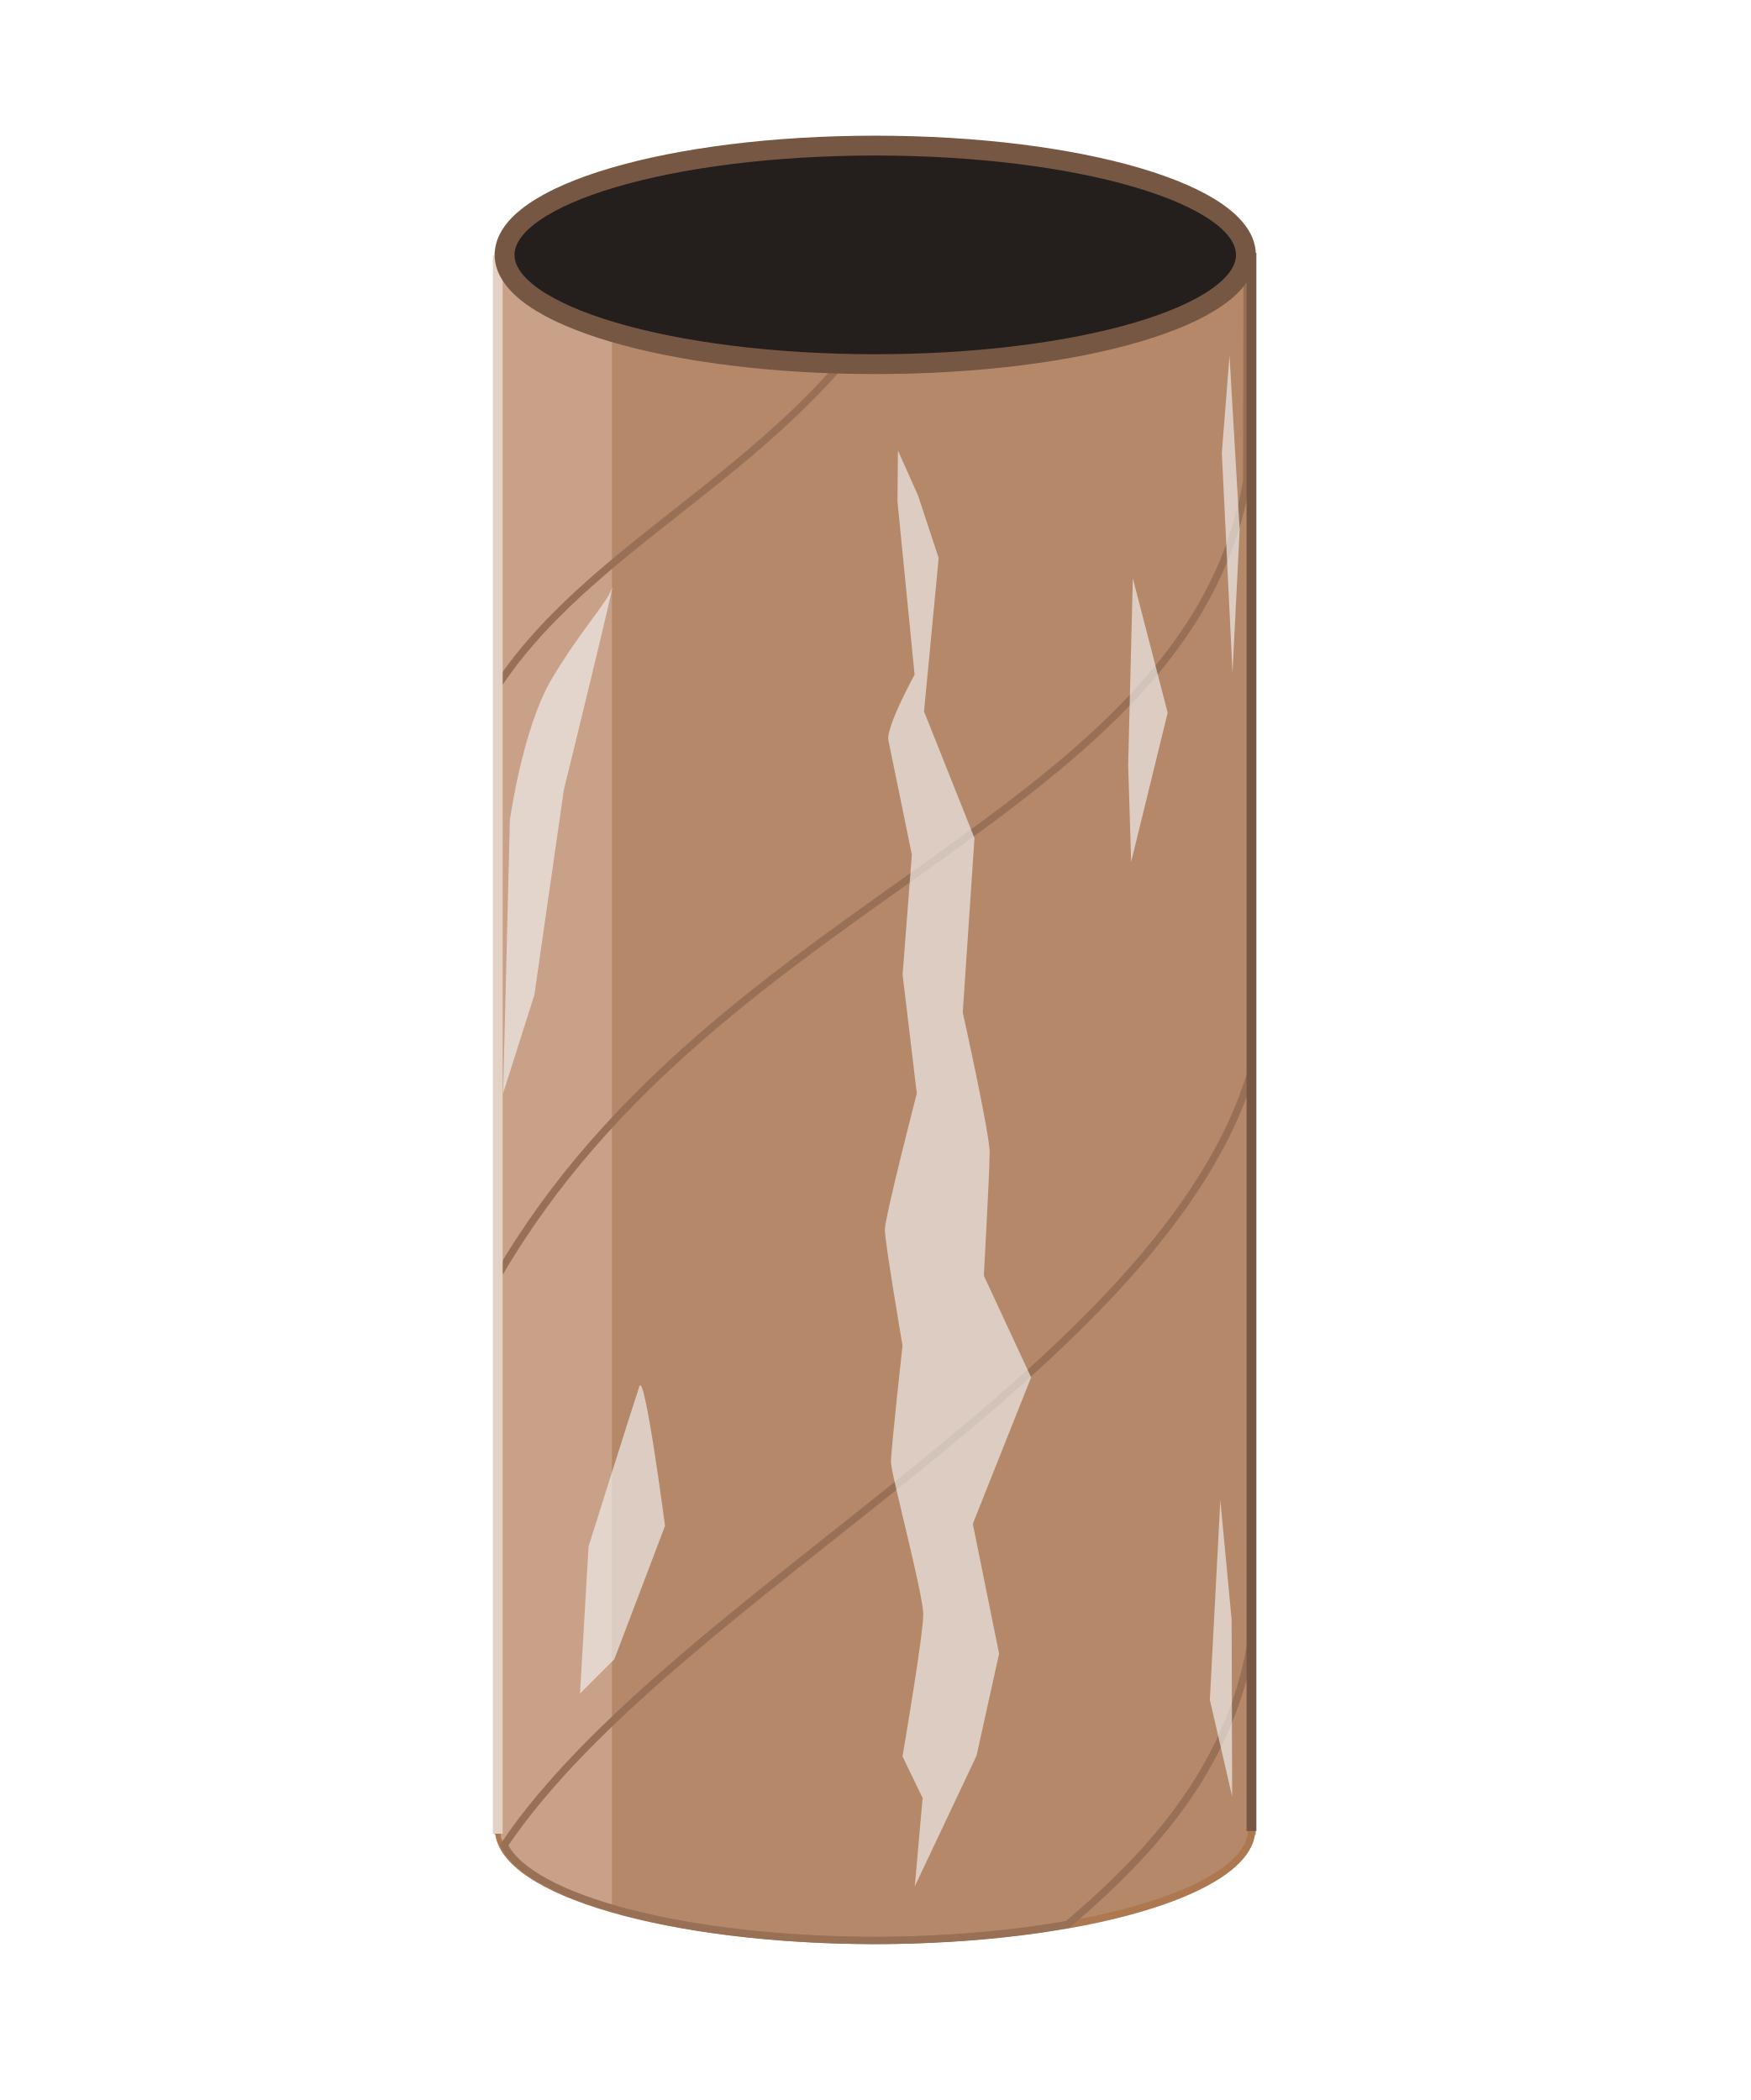
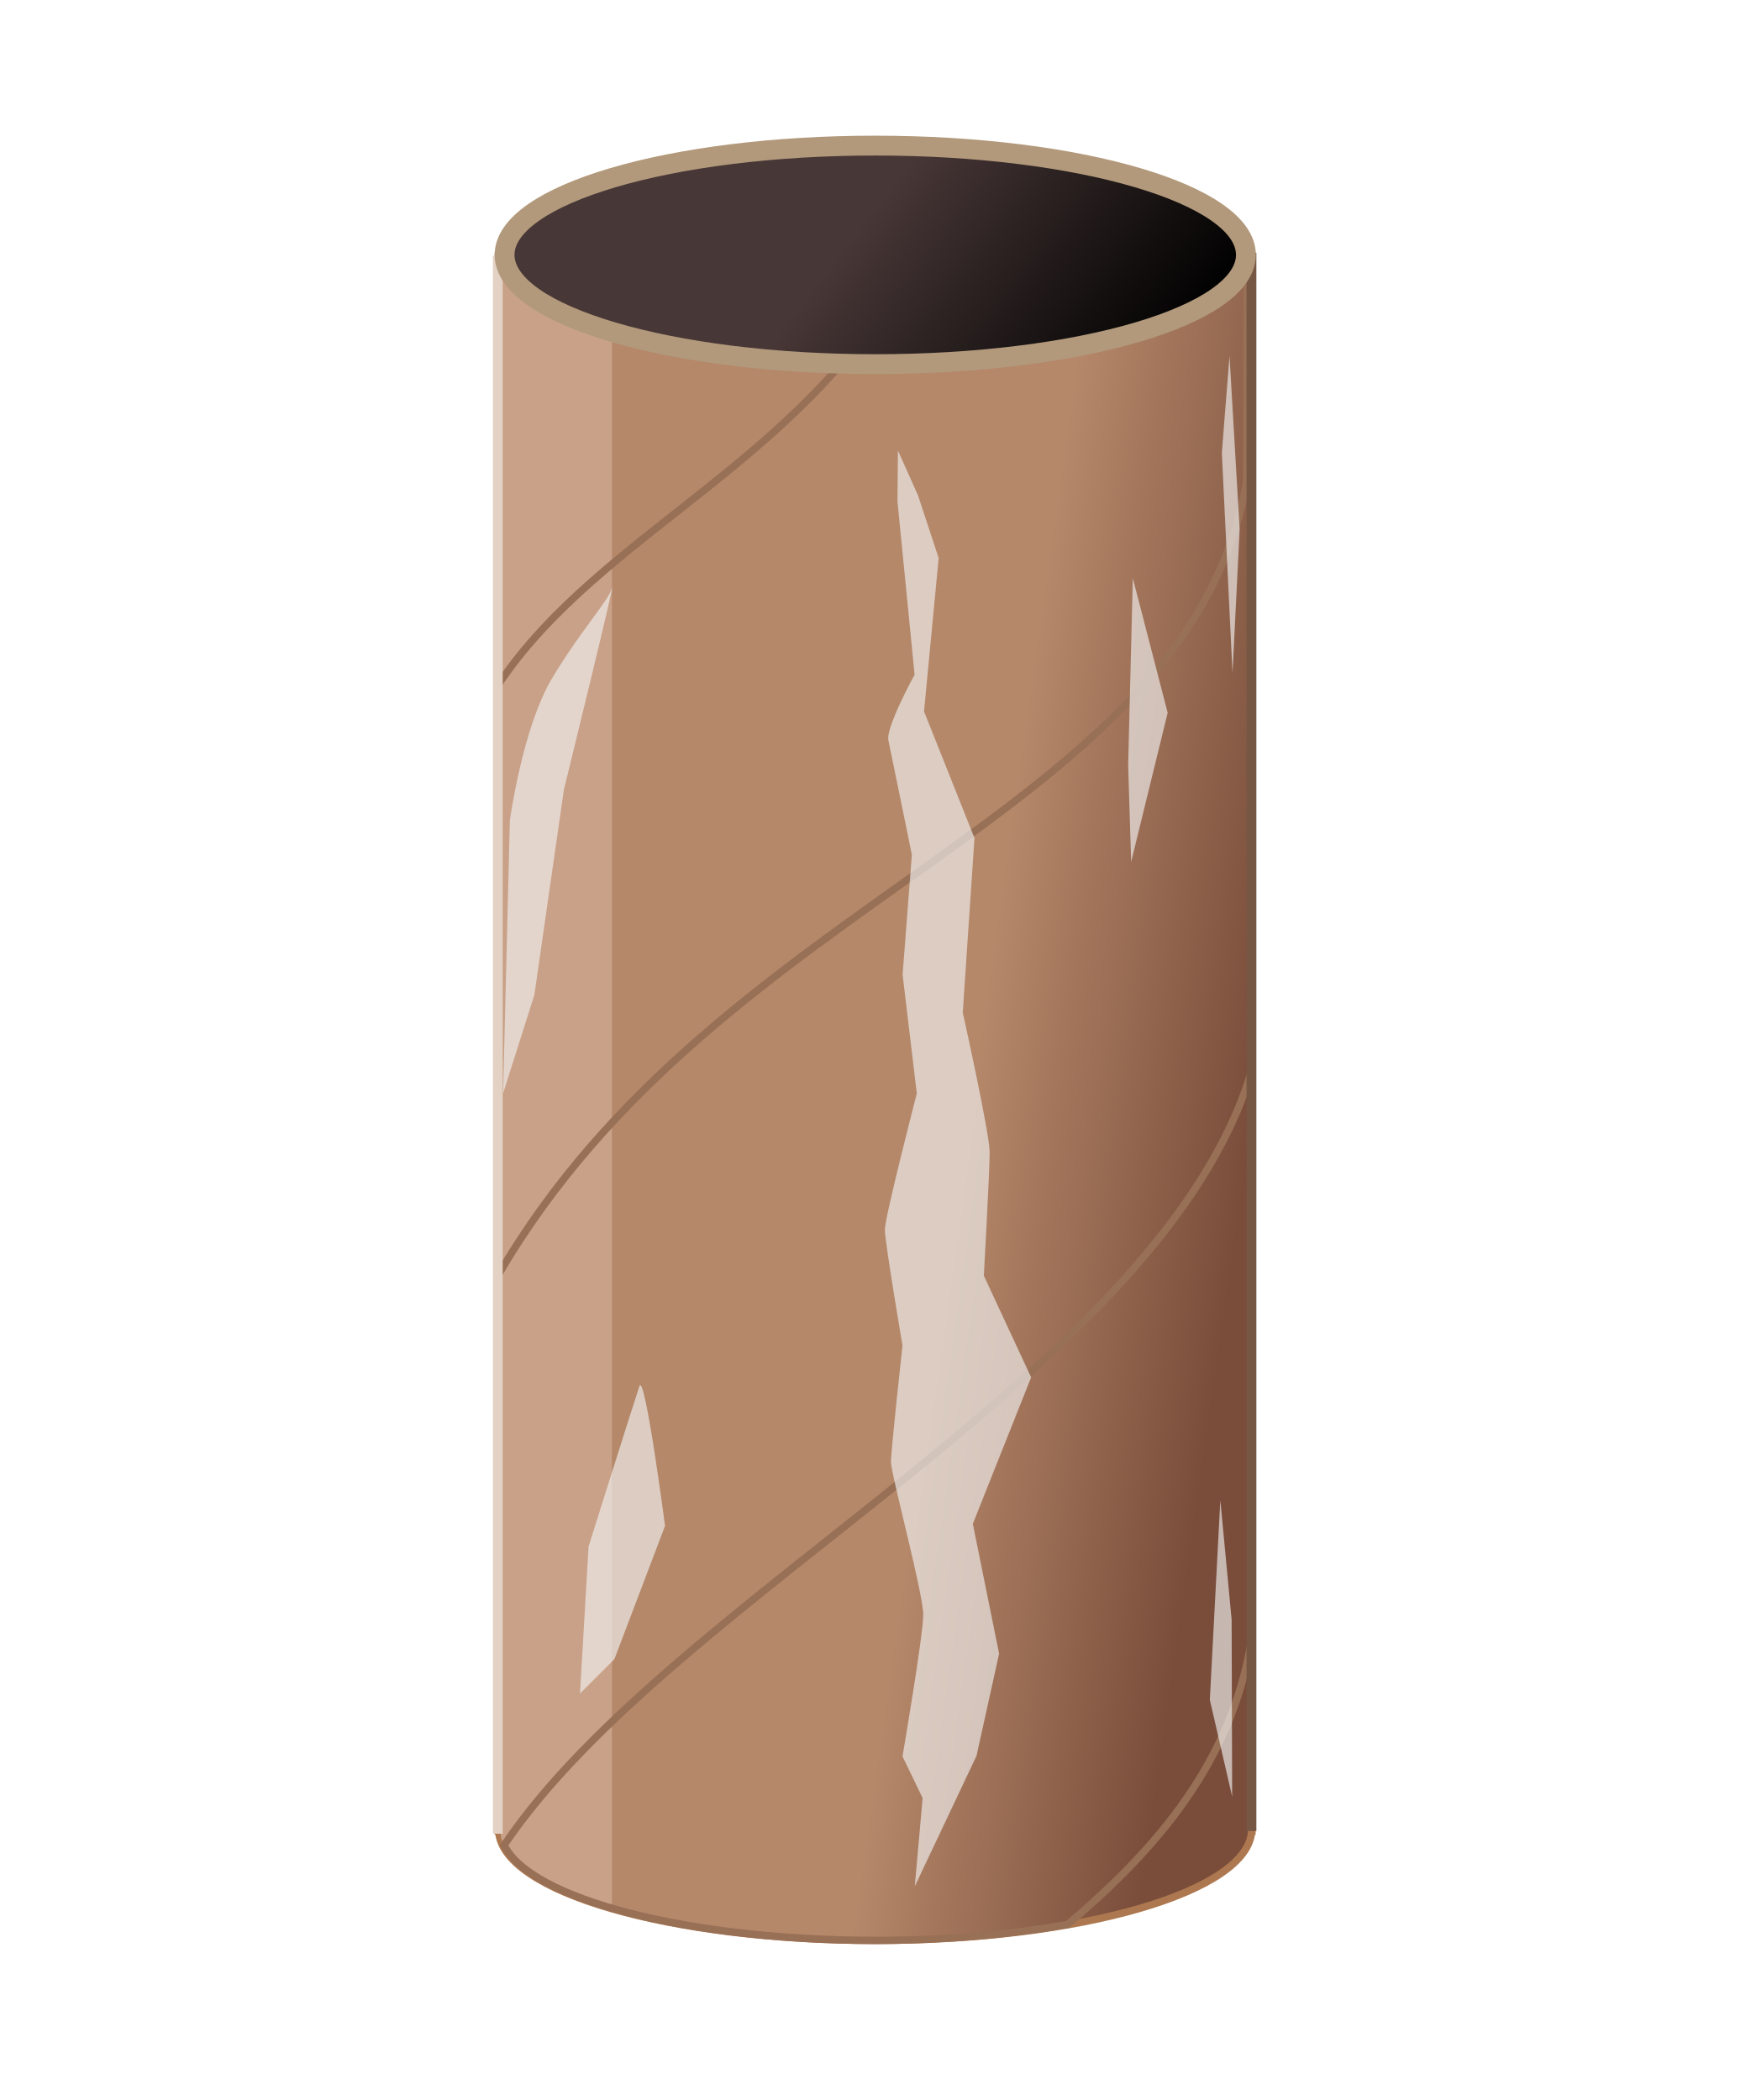
<svg xmlns="http://www.w3.org/2000/svg" xmlns:xlink="http://www.w3.org/1999/xlink" class="medal" viewBox="0 0 19.844 23.812" version="1.1" id="toilet-paperless-medal">
  <defs id="defs1">
+     <linearGradient id="linearGradient3">
+       <stop style="stop-color:#b5886a;stop-opacity:1;" offset="0" id="stop3" />
+       <stop style="stop-color:#7a4d3b;stop-opacity:1;" offset="1" id="stop4" />
+     </linearGradient>
    <linearGradient id="linearGradient5">
      <stop style="stop-color: #8ea3c3; stop-opacity: 1" offset="0" id="stop5" />
      <stop style="stop-color: #ffffff; stop-opacity: 1" offset="1" id="stop6" />
    </linearGradient>
    <linearGradient id="linearGradient1">
      <stop style="stop-color: #483737; stop-opacity: 1" offset="0" id="stop1" />
      <stop style="stop-color: #000000; stop-opacity: 1" offset="1" id="stop2" />
    </linearGradient>
    <linearGradient xlink:href="#linearGradient1" id="linearGradient2" x1="108.27" y1="84.248" x2="119.474" y2="92.836" gradientUnits="userSpaceOnUse" gradientTransform="matrix(0.264583,0,0,0.2644231,-18.34194,-20.44134)" />
    <linearGradient xlink:href="#linearGradient5" id="linearGradient6" x1="136.059" y1="153.077" x2="88.592" y2="138.761" gradientUnits="userSpaceOnUse" gradientTransform="matrix(0.264583,0,0,0.2644231,-18.34194,-20.44134)" />
+     <linearGradient xlink:href="#linearGradient3" id="linearGradient4" x1="11.069" y1="12.003" x2="14.236" y2="12.454" gradientUnits="userSpaceOnUse" />
+     <linearGradient xlink:href="#linearGradient1-1" id="linearGradient2-9" x1="103.603" y1="89.983" x2="114.716" y2="85.606" gradientUnits="userSpaceOnUse" gradientTransform="matrix(0.264583,0,0,0.2644231,-16.35756,-20.44133)" />
+     <linearGradient id="linearGradient1-1">
+       <stop style="stop-color:#443b3b;stop-opacity:1;" offset="0" id="stop1-2" />
+       <stop style="stop-color:#616161;stop-opacity:1;" offset="1" id="stop2-7" />
+     </linearGradient>
  </defs>
-   <path id="path1-7-5" style="             fill: #b5886a;             stroke: #ad784f;             stroke-width: 0.083;             stroke-dasharray: none;             stroke-opacity: 1;             fill-opacity: 1;           " d="m 5.649,2.906 v 17.837 0.02 h 0.004 a 4.272,1.26 0 0 0 4.268,1.24 4.272,1.26 0 0 0 4.268,-1.24 h 0.004 V 20.743 2.906 Z" />
+   <path id="path1-7-5" style="fill:url(#linearGradient4);stroke:#ad784f;stroke-width:0.083;stroke-dasharray:none;stroke-opacity:1;fill-opacity:1" d="m 5.649,2.906 v 17.837 0.02 h 0.004 a 4.272,1.26 0 0 0 4.268,1.24 4.272,1.26 0 0 0 4.268,-1.24 h 0.004 V 20.743 2.906 Z" />
  <path id="rect2" style="             font-variation-settings: normal;             opacity: 1;             fill: #c9a188;             fill-opacity: 1;             stroke: none;             stroke-width: 0.084;             stroke-linecap: butt;             stroke-linejoin: miter;             stroke-miterlimit: 4;             stroke-dasharray: none;             stroke-dashoffset: 0;             stroke-opacity: 1;           " d="M 5.677 2.997 L 5.677 20.824 A 4.272 1.26 0 0 0 6.937 21.63 L 6.937 2.997 L 5.677 2.997 z " />
  <path id="path2-6" style="             font-variation-settings: normal;             vector-effect: none;             fill: none;             fill-opacity: 1;             stroke: #987056;             stroke-width: 0.083;             stroke-linecap: butt;             stroke-linejoin: miter;             stroke-miterlimit: 4;             stroke-dasharray: none;             stroke-dashoffset: 0;             stroke-opacity: 1;             -inkscape-stroke: none;             stop-color: #000000;           " d="M 10.367,2.906 C 9.188,5.211 6.824,6.007 5.651,7.76 l -0.006,0.806 V 14.464 C 8.158,10.134 13.474,9.258 14.132,5.46 l 0.006,-2.554 z" />
  <path style="             font-variation-settings: normal;             opacity: 1;             fill: none;             fill-opacity: 1;             stroke: #e3d1c4;             stroke-width: 0.111;             stroke-linecap: butt;             stroke-linejoin: miter;             stroke-miterlimit: 4;             stroke-dasharray: none;             stroke-dashoffset: 0;             stroke-opacity: 1;           " d="M 5.643,2.899 V 20.793" id="path3" />
-   <ellipse style="             fill: #241f1c;             stroke: #765743;             stroke-width: 0.225;             stroke-opacity: 1;           " id="path1-7" cx="9.922" cy="2.89" rx="4.202" ry="1.239" />
  <path id="path2-6-6" style="             font-variation-settings: normal;             vector-effect: none;             fill: none;             fill-opacity: 1;             stroke: #987056;             stroke-width: 0.083;             stroke-linecap: butt;             stroke-linejoin: miter;             stroke-miterlimit: 4;             stroke-dasharray: none;             stroke-dashoffset: 0;             stroke-opacity: 1;             -inkscape-stroke: none;             stop-color: #000000;           " d="m 14.194,12.121 c -0.981,3.387 -6.561,5.956 -8.479,8.801 0.302,0.618 2.091,1.077 4.207,1.081 0.769,-0.002 1.522,-0.065 2.18,-0.182 1.049,-0.885 1.848,-1.855 2.078,-3.182 z" />
  <path style="             font-variation-settings: normal;             fill: none;             fill-opacity: 1;             stroke: #765743;             stroke-width: 0.111;             stroke-linecap: butt;             stroke-linejoin: miter;             stroke-miterlimit: 4;             stroke-dasharray: none;             stroke-dashoffset: 0;             stroke-opacity: 1;           " d="M 14.187,2.868 V 20.762" id="path3-2" />
  <path style="             font-variation-settings: normal;             opacity: 1;             fill: #f2f2f2;             fill-opacity: 0.645;             stroke: none;             stroke-width: 0.084;             stroke-linecap: butt;             stroke-linejoin: miter;             stroke-miterlimit: 4;             stroke-dasharray: none;             stroke-dashoffset: 0;             stroke-opacity: 1;           " d="m 10.37,21.39 0.089,-1.002 -0.228,-0.472 c 0,0 0.235,-1.371 0.235,-1.609 0,-0.238 -0.366,-1.595 -0.366,-1.729 0,-0.134 0.131,-1.321 0.131,-1.321 0,0 -0.2,-1.171 -0.2,-1.314 0,-0.143 0.362,-1.544 0.362,-1.544 L 10.232,11.051 10.337,9.692 c 0,0 -0.235,-1.151 -0.266,-1.297 -0.032,-0.146 0.297,-0.745 0.297,-0.745 l -0.194,-1.963 0.005,-0.579 0.228,0.51 0.234,0.71 -0.166,1.739 0.572,1.436 -0.133,1.978 c 0,0 0.305,1.371 0.305,1.584 0,0.214 -0.066,1.4 -0.066,1.4 l 0.536,1.153 -0.661,1.661 0.298,1.472 -0.256,1.158 z" id="path4" />
  <path style="             font-variation-settings: normal;             opacity: 1;             fill: #f2f2f2;             fill-opacity: 0.645;             stroke: none;             stroke-width: 0.084;             stroke-linecap: butt;             stroke-linejoin: miter;             stroke-miterlimit: 4;             stroke-dasharray: none;             stroke-dashoffset: 0;             stroke-opacity: 1;           " d="M 12.842,6.557 13.237,8.082 12.823,9.773 12.789,8.678 Z" id="path5" />
  <path style="             font-variation-settings: normal;             opacity: 1;             fill: #f2f2f2;             fill-opacity: 0.645;             stroke: none;             stroke-width: 0.084;             stroke-linecap: butt;             stroke-linejoin: miter;             stroke-miterlimit: 4;             stroke-dasharray: none;             stroke-dashoffset: 0;             stroke-opacity: 1;           " d="m 6.965,18.813 0.574,-1.511 c 0,0 -0.231,-1.761 -0.291,-1.582 -0.061,0.179 -0.576,1.816 -0.576,1.816 l -0.097,1.667 z" id="path6" />
  <path style="             font-variation-settings: normal;             fill: #f2f2f2;             fill-opacity: 0.645;             stroke: none;             stroke-width: 0.11;             stroke-linecap: butt;             stroke-linejoin: miter;             stroke-miterlimit: 4;             stroke-dasharray: none;             stroke-dashoffset: 0;             stroke-opacity: 1;           " d="M 6.058,11.28 6.392,8.956 c 0,0 0.629,-2.561 0.54,-2.274 C 6.889,6.822 6.573,7.163 6.257,7.694 5.922,8.256 5.78,9.302 5.78,9.302 l -0.077,3.097 z" id="path6-7" />
  <path style="             font-variation-settings: normal;             opacity: 1;             fill: #f2f2f2;             fill-opacity: 0.645;             stroke: none;             stroke-width: 0.084;             stroke-linecap: butt;             stroke-linejoin: miter;             stroke-miterlimit: 4;             stroke-dasharray: none;             stroke-dashoffset: 0;             stroke-opacity: 1;           " d="M 13.938,4.034 14.053,6.004 13.972,7.632 13.851,5.134 Z" id="path7" />
+   <ellipse style="fill:url(#linearGradient2);stroke:#b2997b;stroke-width:0.225;stroke-opacity:1;stroke-dasharray:none;font-variation-settings:normal;opacity:1;fill-opacity:1;stroke-linecap:butt;stroke-linejoin:miter;stroke-miterlimit:4;stroke-dashoffset:0;stop-color:#000000;stop-opacity:1" id="path1-7" cx="9.922" cy="2.89" rx="4.202" ry="1.239" />
  <path style="             font-variation-settings: normal;             opacity: 1;             fill: #f2f2f2;             fill-opacity: 0.645;             stroke: none;             stroke-width: 0.084;             stroke-linecap: butt;             stroke-linejoin: miter;             stroke-miterlimit: 4;             stroke-dasharray: none;             stroke-dashoffset: 0;             stroke-opacity: 1;           " d="m 13.968,20.371 -0.006,-2.005 -0.128,-1.356 -0.119,2.265 z" id="path8" />
</svg>
